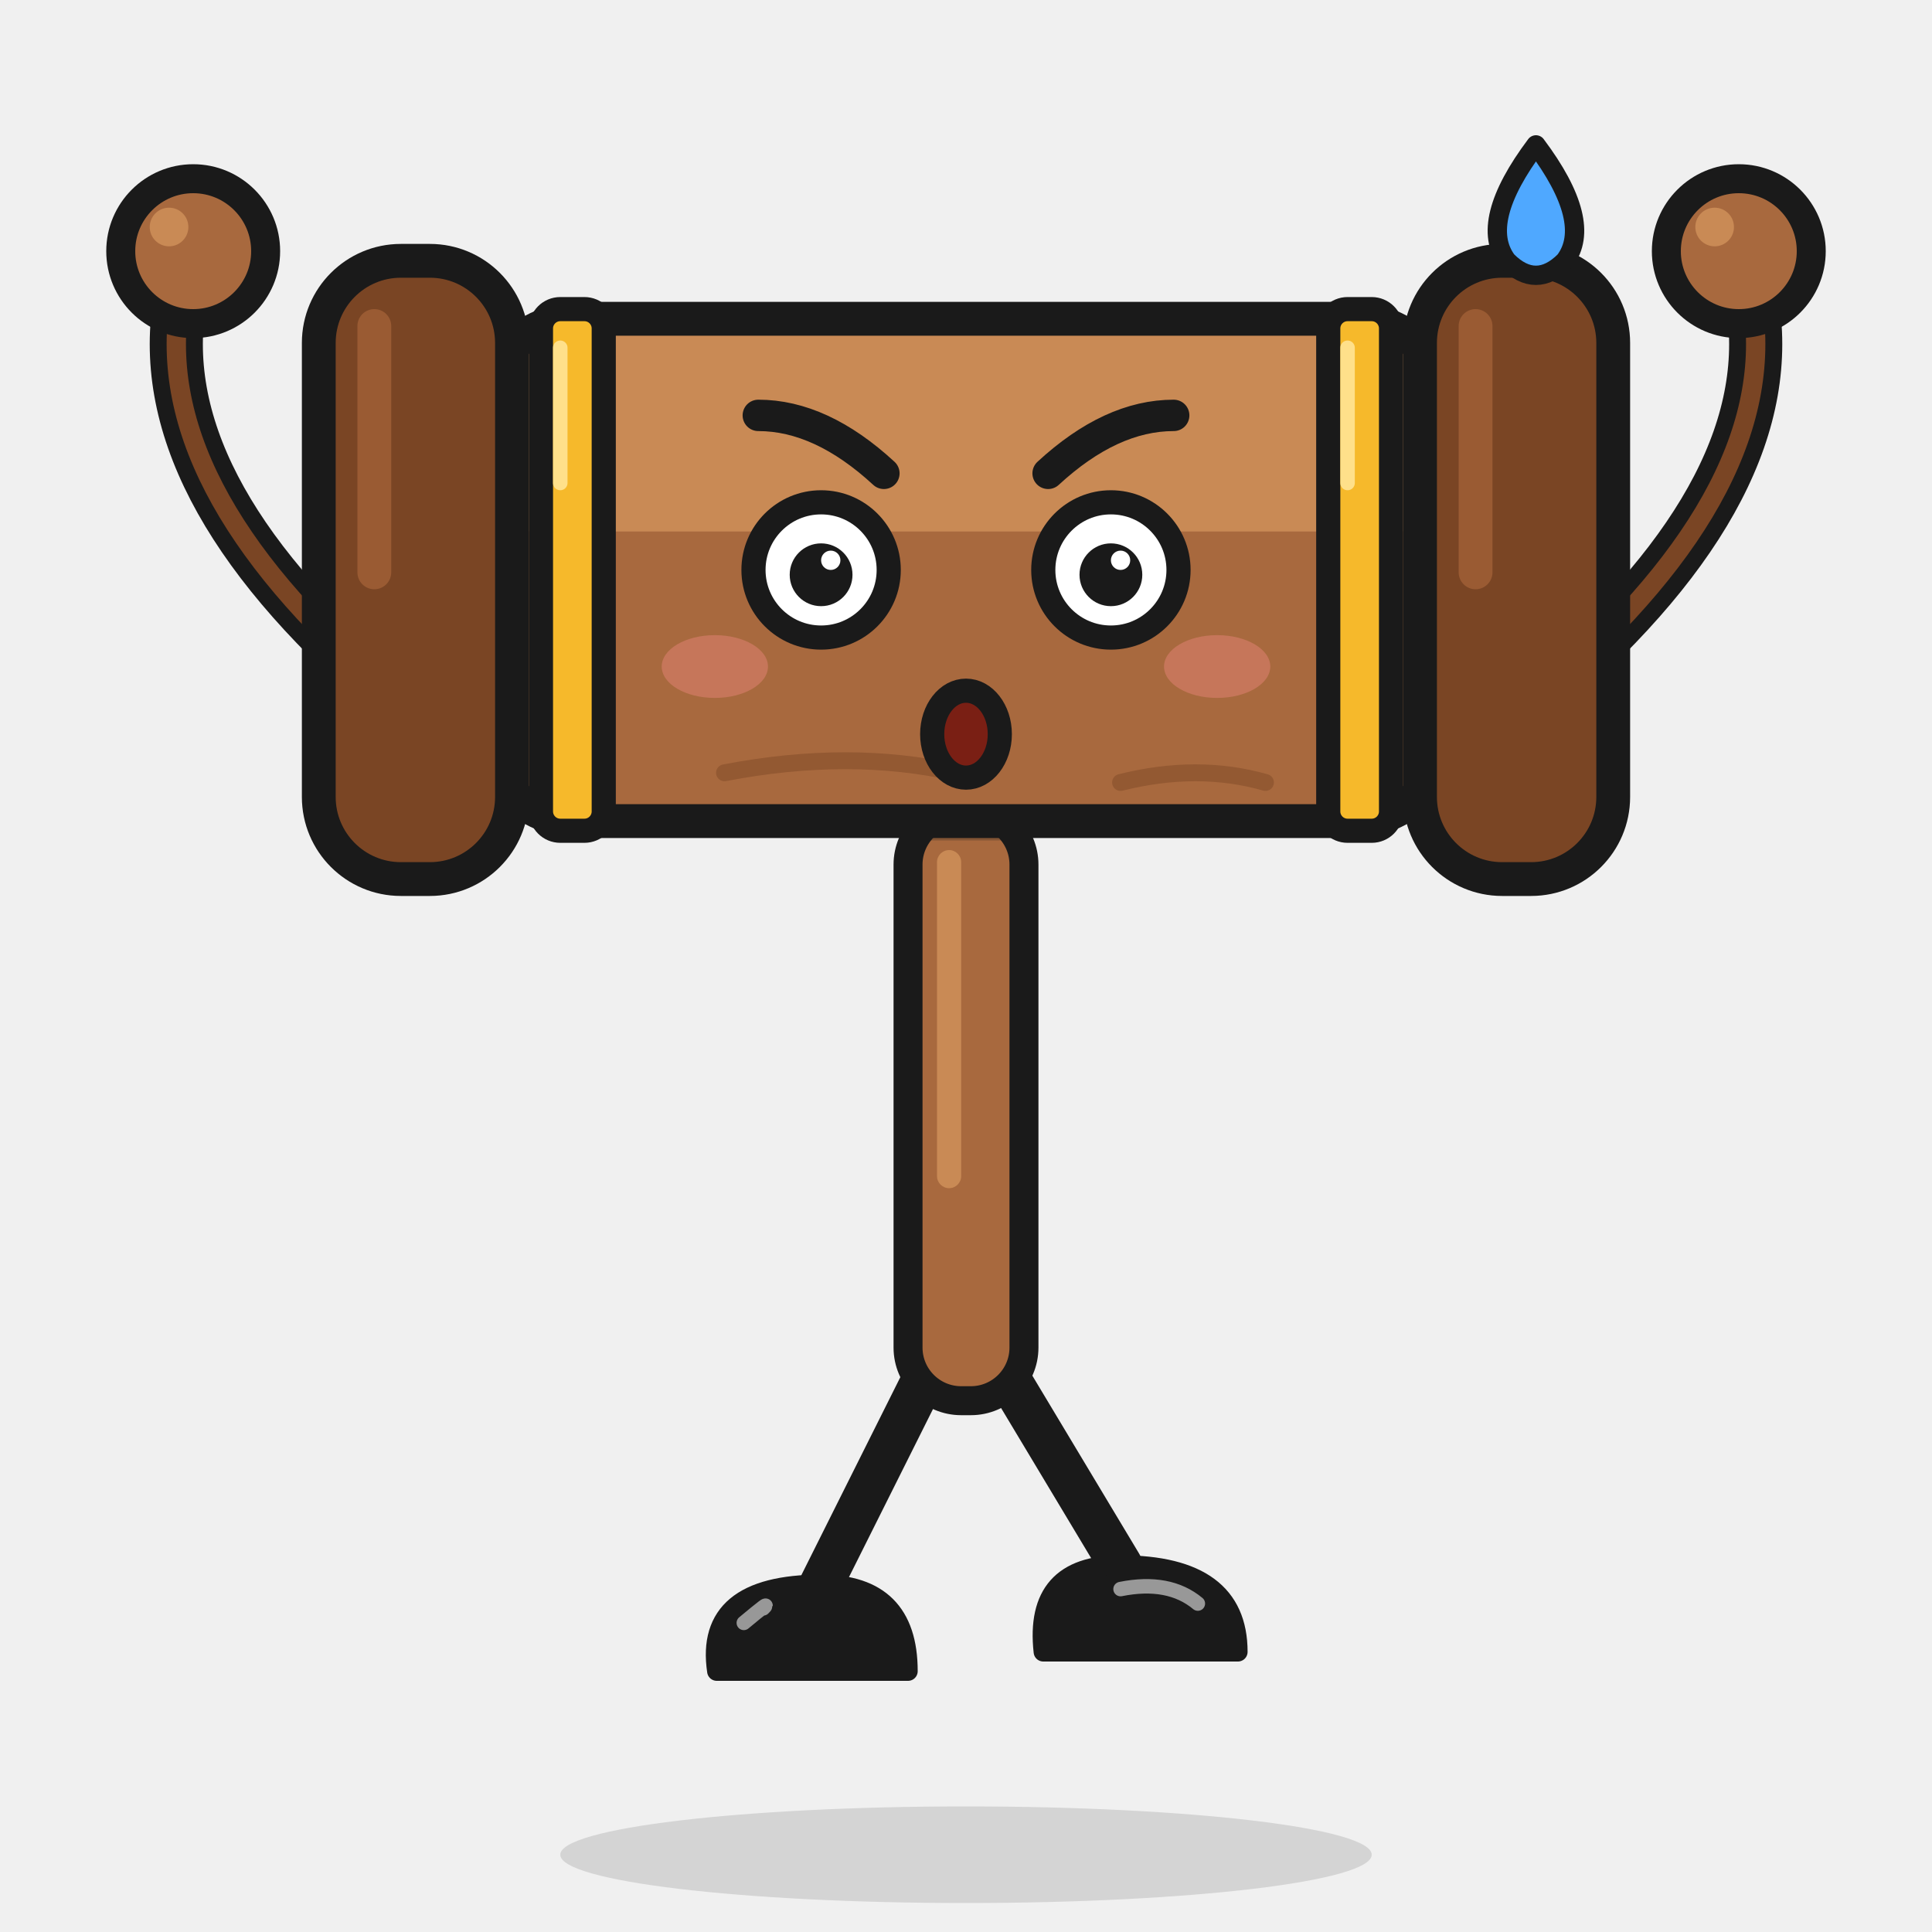
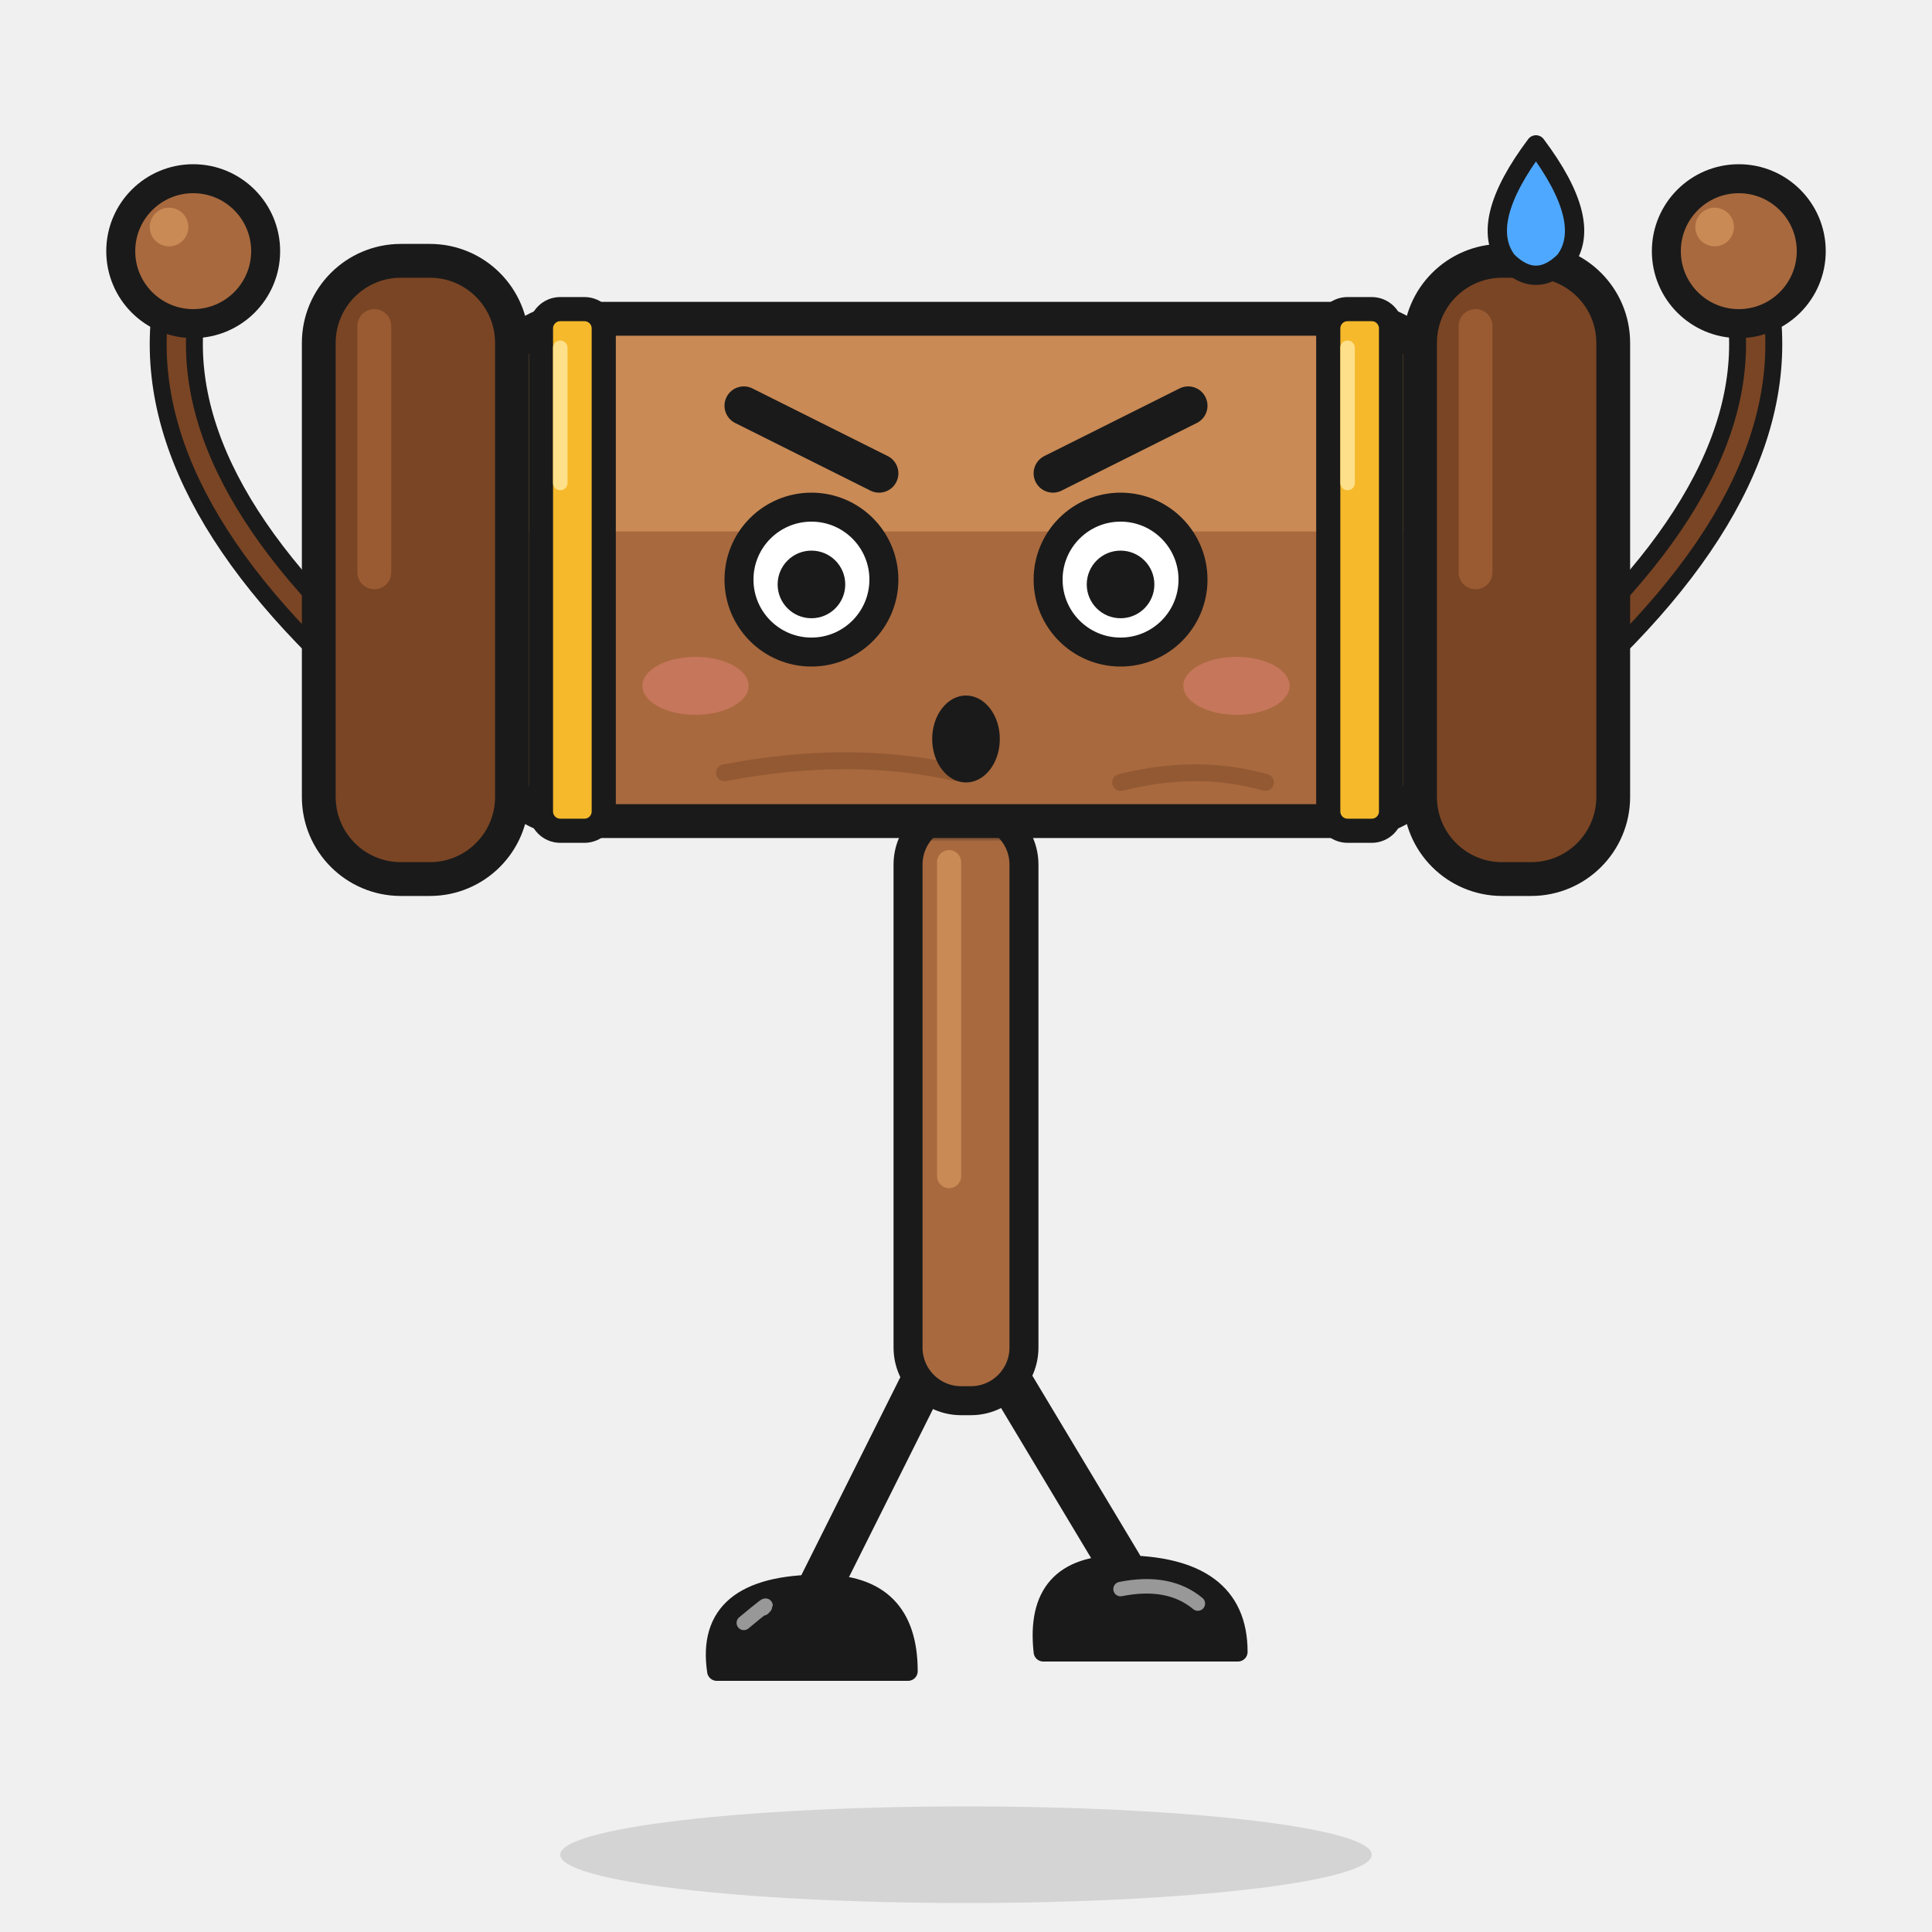
<svg xmlns="http://www.w3.org/2000/svg" viewBox="0 0 400 400" width="400" height="400">
  <ellipse cx="200" cy="384" rx="84" ry="10" fill="#000" opacity=".12" />
  <g id="legs">
    <path d="M192 284 L170 328" stroke="#1A1A1A" stroke-width="9" stroke-linecap="round" />
    <path d="M208 284 L232 324" stroke="#1A1A1A" stroke-width="9" stroke-linecap="round" />
    <path d="M148.4 346 Q145.7 328 170 328 Q188 328 188 346 Z" fill="#1A1A1A" stroke="#1A1A1A" stroke-width="4" stroke-linejoin="round" stroke-linecap="round" />
    <path d="M158 333 Q160 331 154 336" fill="none" stroke="#fff" stroke-width="3" stroke-linecap="round" opacity=".55" />
    <path d="M216 342 Q214 324 232 324 Q256.3 324 256.3 342 Z" fill="#1A1A1A" stroke="#1A1A1A" stroke-width="4" stroke-linejoin="round" stroke-linecap="round" />
    <path d="M232 329 Q242 327 248 332" fill="none" stroke="#fff" stroke-width="3" stroke-linecap="round" opacity=".55" />
  </g>
  <g id="body">
    <rect x="188" y="168" width="24" height="122" rx="11" fill="#A8693E" stroke="#1A1A1A" stroke-width="6" stroke-linejoin="round" stroke-linecap="round" />
    <rect x="194" y="176" width="5" height="70" rx="2.5" fill="#C98A55" />
    <path d="M190 172 H210" stroke="#1A1A1A" stroke-width="4" opacity=".25" />
  </g>
  <g id="arm-l">
    <path d="M68 132 Q26 90 40 52" fill="none" stroke="#1A1A1A" stroke-width="11" stroke-linecap="round" />
    <path d="M68 132 Q26 90 40 52" fill="none" stroke="#7A4524" stroke-width="4" stroke-linecap="round" />
    <circle cx="40" cy="52" r="15" fill="#A8693E" stroke="#1A1A1A" stroke-width="6" stroke-linejoin="round" stroke-linecap="round" />
    <circle cx="35" cy="47" r="4" fill="#C98A55" />
  </g>
  <g id="arm-r">
    <path d="M332 132 Q374 90 360 52" fill="none" stroke="#1A1A1A" stroke-width="11" stroke-linecap="round" />
    <path d="M332 132 Q374 90 360 52" fill="none" stroke="#7A4524" stroke-width="4" stroke-linecap="round" />
    <circle cx="360" cy="52" r="15" fill="#A8693E" stroke="#1A1A1A" stroke-width="6" stroke-linejoin="round" stroke-linecap="round" />
    <circle cx="355" cy="47" r="4" fill="#C98A55" />
  </g>
  <g id="head">
    <rect x="100" y="66" width="200" height="104" rx="20" fill="#A8693E" />
    <rect x="100" y="66" width="200" height="44" rx="20" fill="#C98A55" />
    <rect x="100" y="96" width="200" height="14" fill="#C98A55" />
    <path d="M150 160 Q176 155 198 160 M232 162 Q248 158 262 162" fill="none" stroke="#7A4524" stroke-width="3.5" stroke-linecap="round" opacity=".45" />
    <rect x="100" y="66" width="200" height="104" rx="20" fill="none" stroke="#1A1A1A" stroke-width="7" stroke-linejoin="round" stroke-linecap="round" />
    <rect x="112" y="64" width="13" height="108" rx="4" fill="#F6B92B" stroke="#1A1A1A" stroke-width="5" stroke-linejoin="round" stroke-linecap="round" />
    <rect x="275" y="64" width="13" height="108" rx="4" fill="#F6B92B" stroke="#1A1A1A" stroke-width="5" stroke-linejoin="round" stroke-linecap="round" />
    <path d="M116 72 V100 M279 72 V100" stroke="#FFE08A" stroke-width="3" stroke-linecap="round" />
    <rect x="66" y="54" width="40" height="128" rx="17" fill="#7A4524" stroke="#1A1A1A" stroke-width="7" stroke-linejoin="round" stroke-linecap="round" />
    <rect x="74" y="64" width="7" height="58" rx="3.5" fill="#9A5B33" />
    <rect x="294" y="54" width="40" height="128" rx="17" fill="#7A4524" stroke="#1A1A1A" stroke-width="7" stroke-linejoin="round" stroke-linecap="round" />
    <rect x="302" y="64" width="7" height="58" rx="3.5" fill="#9A5B33" />
  </g>
  <g id="brows">
-     <path d="M157 86 Q170 86 183 98" fill="none" stroke="#1A1A1A" stroke-width="6.5" stroke-linecap="round" />
-     <path d="M217 98 Q230 86 243 86" fill="none" stroke="#1A1A1A" stroke-width="6.5" stroke-linecap="round" />
+     <path d="M154 84 Q168 91 182 98" fill="none" stroke="#1A1A1A" stroke-width="8" stroke-linecap="round" />
+     <path d="M218 98 Q232 91 246 84" fill="none" stroke="#1A1A1A" stroke-width="8" stroke-linecap="round" />
  </g>
  <g id="eyes">
-     <circle cx="170" cy="118" r="14" fill="#fff" stroke="#1A1A1A" stroke-width="5" stroke-linejoin="round" stroke-linecap="round" />
-     <circle cx="170" cy="119" r="6.5" fill="#1A1A1A" />
-     <circle cx="172" cy="116" r="2" fill="#fff" />
-     <circle cx="230" cy="118" r="14" fill="#fff" stroke="#1A1A1A" stroke-width="5" stroke-linejoin="round" stroke-linecap="round" />
-     <circle cx="230" cy="119" r="6.5" fill="#1A1A1A" />
-     <circle cx="232" cy="116" r="2" fill="#fff" />
+     <circle cx="168" cy="120" r="15" fill="#fff" stroke="#1A1A1A" stroke-width="6" stroke-linejoin="round" stroke-linecap="round" />
+     <circle cx="168" cy="121" r="7" fill="#1A1A1A" />
+     <circle cx="232" cy="120" r="15" fill="#fff" stroke="#1A1A1A" stroke-width="6" stroke-linejoin="round" stroke-linecap="round" />
+     <circle cx="232" cy="121" r="7" fill="#1A1A1A" />
  </g>
  <g id="mouth">
-     <ellipse cx="200" cy="152" rx="7" ry="9" fill="#7A1F14" stroke="#1A1A1A" stroke-width="5" stroke-linejoin="round" stroke-linecap="round" />
+     <ellipse cx="200" cy="153" rx="7" ry="9" fill="#1A1A1A" />
  </g>
  <g id="cheeks" opacity="0.35">
-     <ellipse cx="148" cy="138" rx="11" ry="6.5" fill="#FF8E8E" />
-     <ellipse cx="252" cy="138" rx="11" ry="6.5" fill="#FF8E8E" />
+     <ellipse cx="144" cy="142" rx="11" ry="6" fill="#FF8E8E" />
+     <ellipse cx="256" cy="142" rx="11" ry="6" fill="#FF8E8E" />
  </g>
  <path d="M318 30 Q330 46 324 54 Q318 60 312 54 Q306 46 318 30 Z" fill="#4FA8FF" stroke="#1A1A1A" stroke-width="4" stroke-linejoin="round" stroke-linecap="round" />
</svg>
